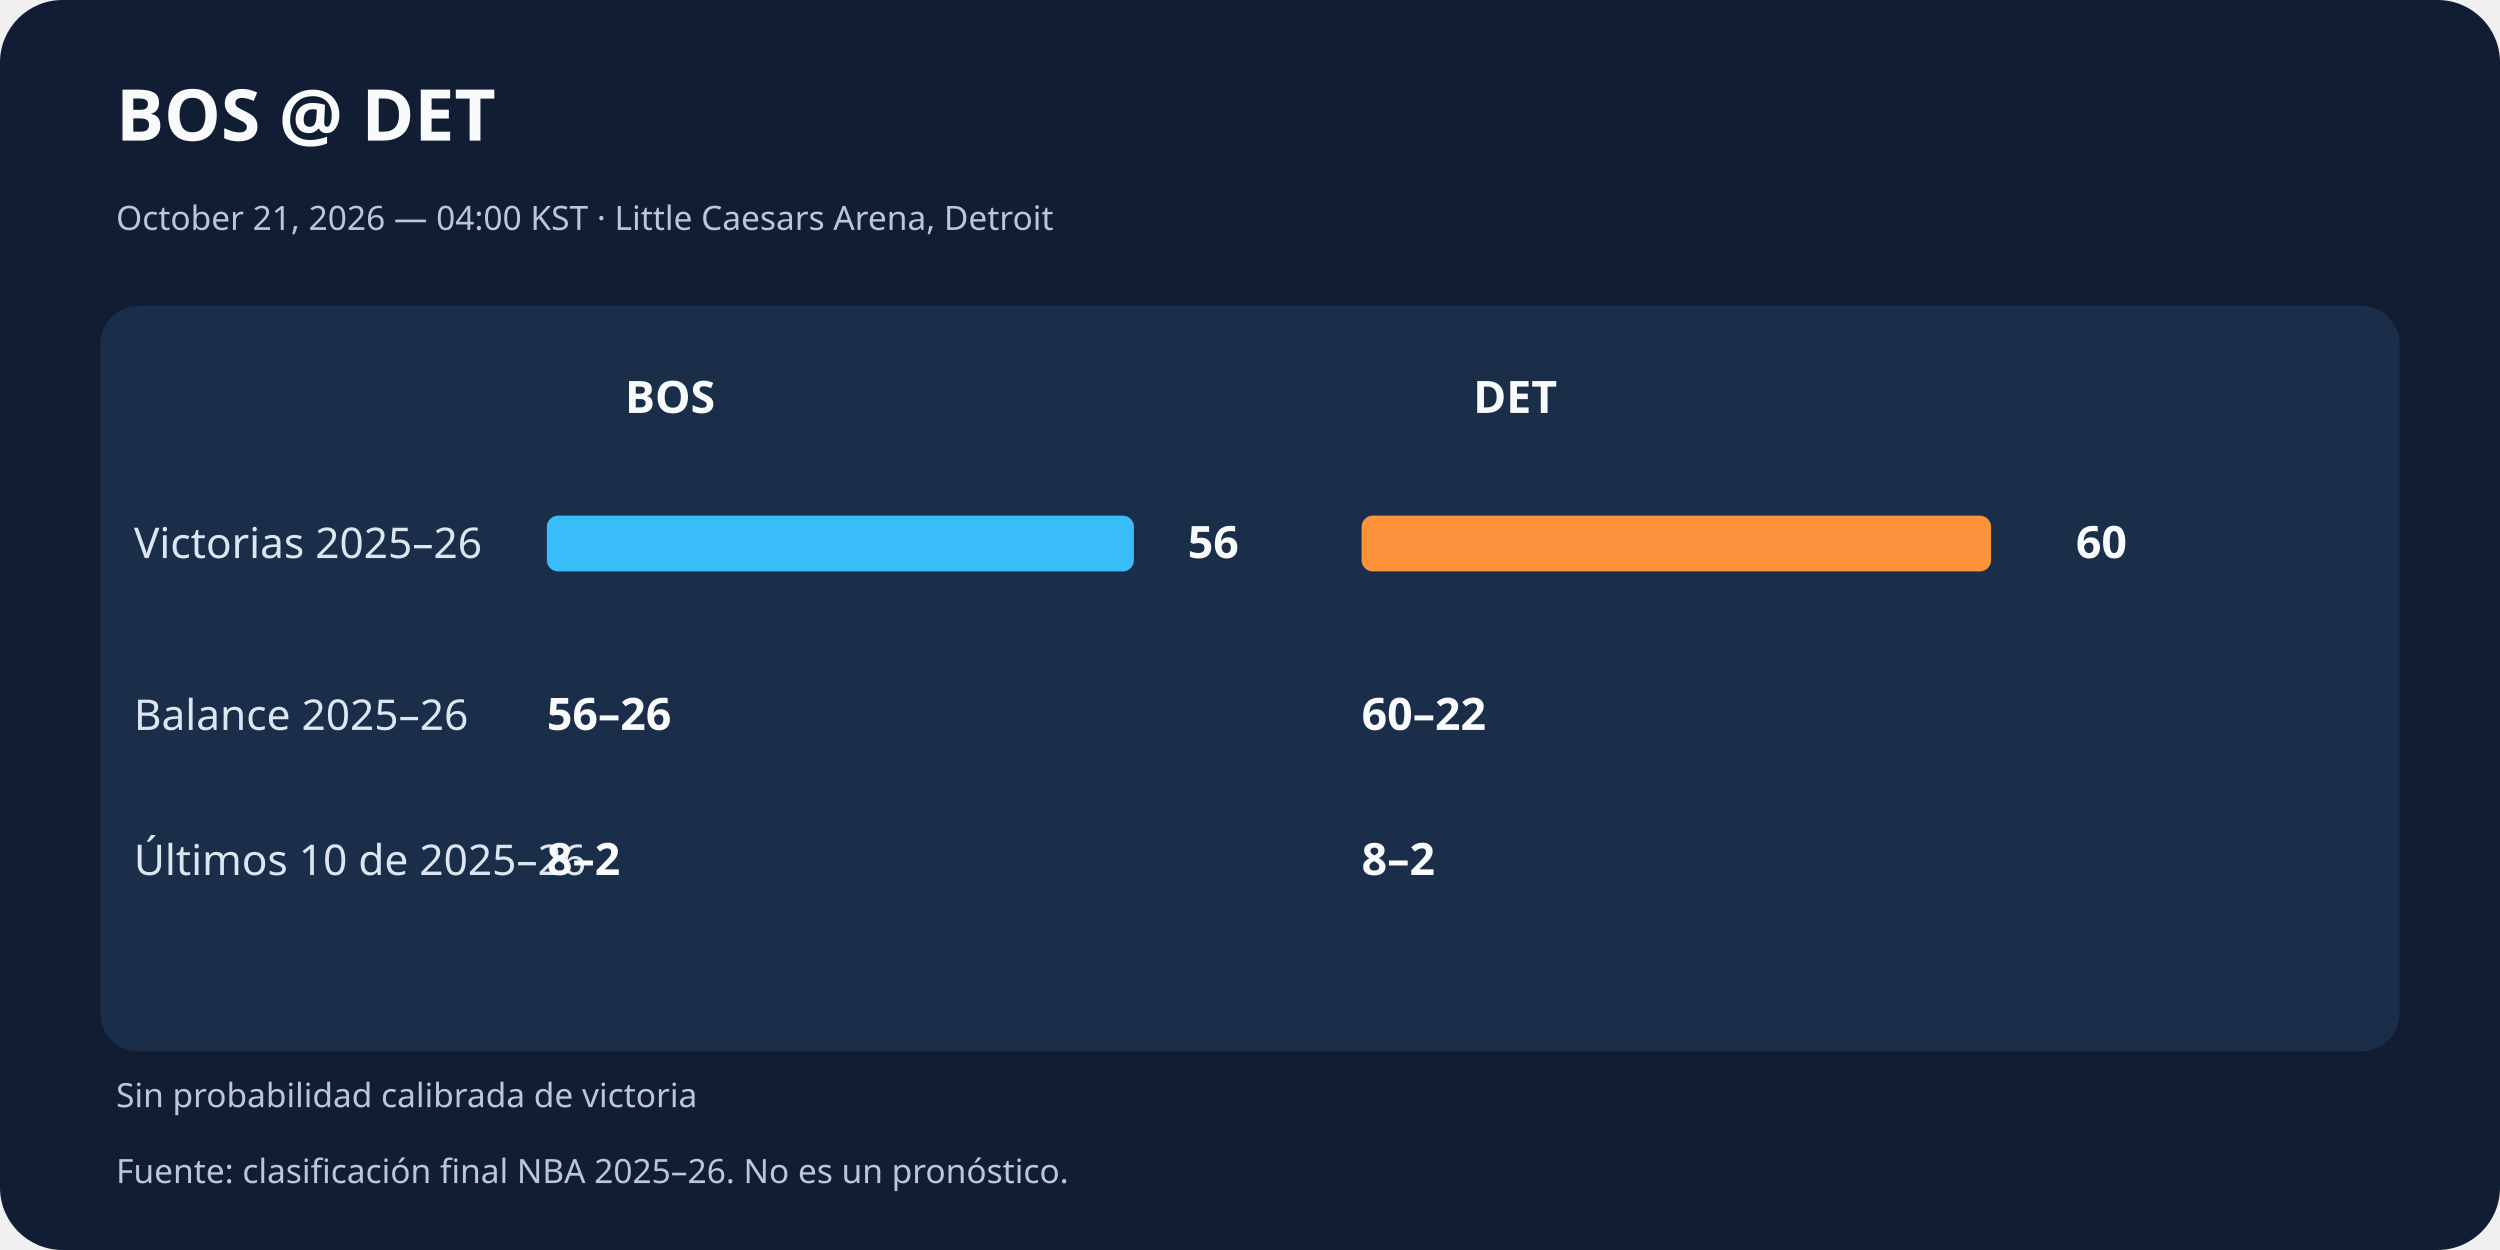
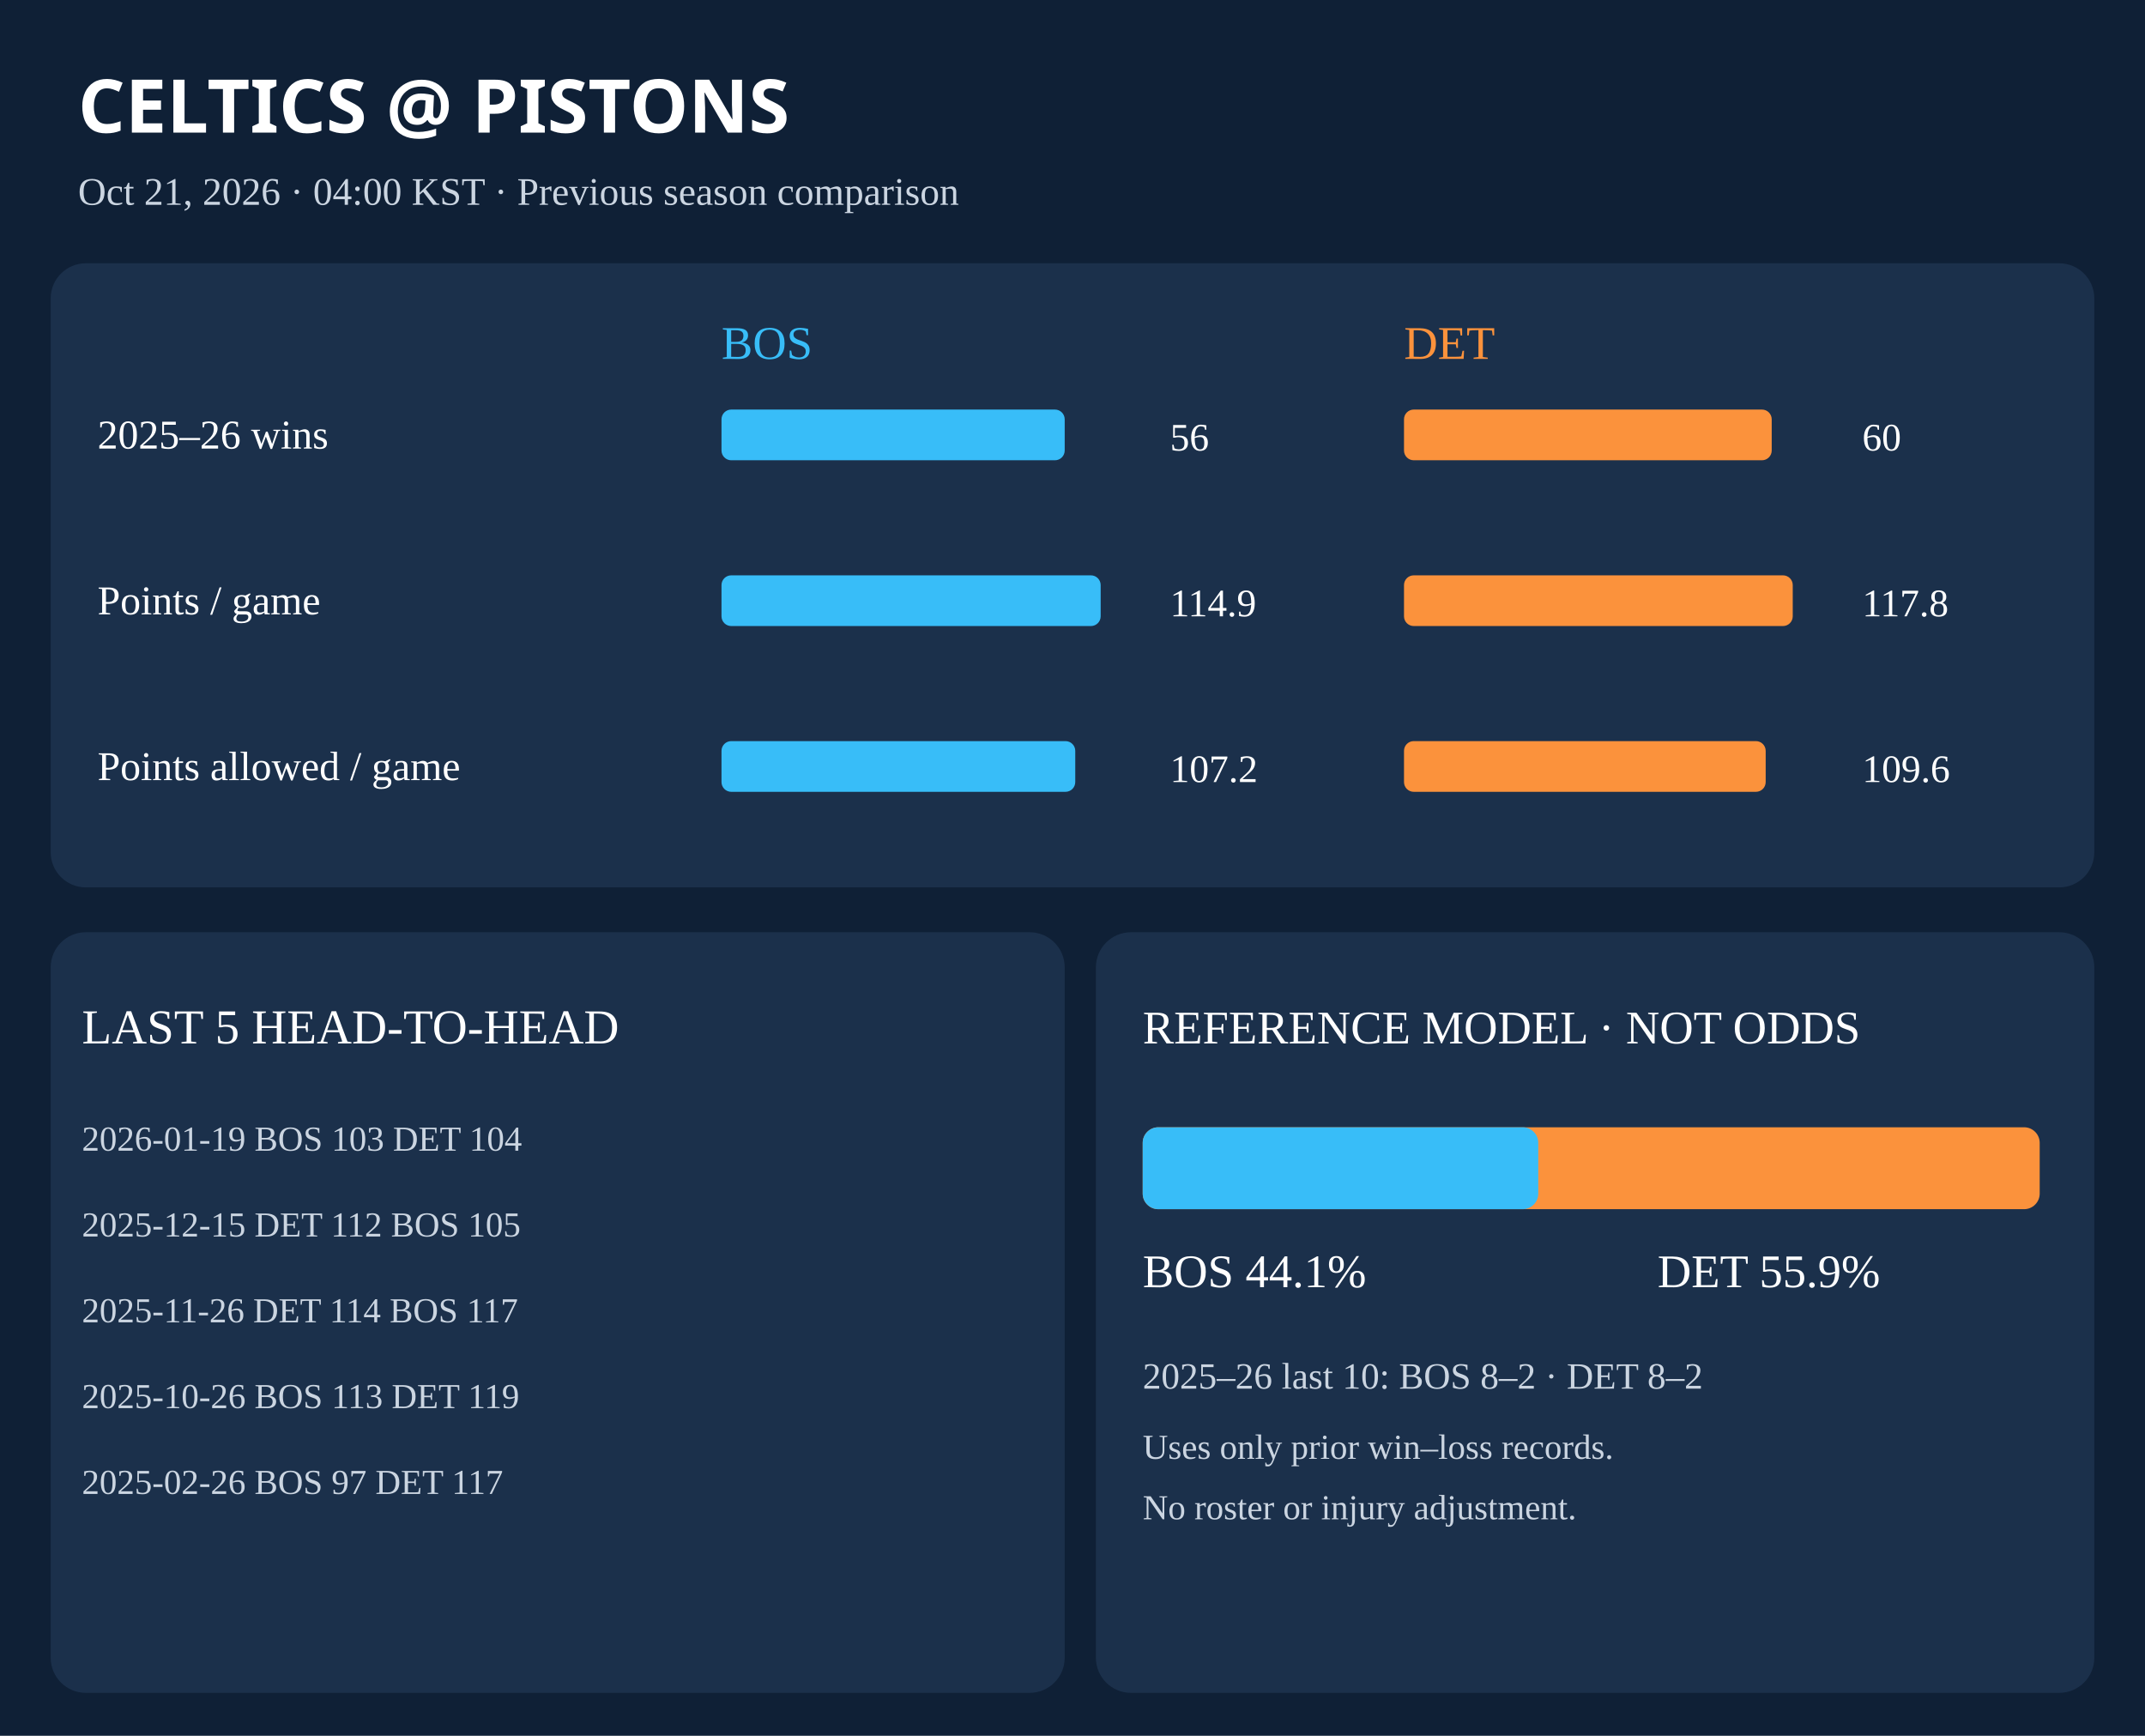
- <svg xmlns="http://www.w3.org/2000/svg" viewBox="0 0 1120 560" role="img" aria-label="BOS vs DET, Comparación de la última temporada">
-   <style>text{font-family:system-ui,'Noto Sans',Arial,sans-serif}.headline{fill:#f8fafc;font-size:32px;font-weight:800}.label{fill:#dce6f1;font-size:19px}.value{fill:#f8fafc;font-weight:700;font-size:20px}.note{fill:#b8c7db;font-size:15px}</style>
-   <rect width="1120" height="560" rx="28" fill="#101d33" />
-   <text x="52" y="63" class="headline">BOS  @  DET</text>
-   <text x="52" y="103" class="note">October 21, 2026 — 04:00 KST · Little Caesars Arena, Detroit</text>
-   <rect x="45" y="137" width="1030" height="334" rx="17" fill="#1a2d49" />
-   <text x="280" y="185" class="value" fill="#38bdf8">BOS</text>
-   <text x="660" y="185" class="value" fill="#fb923c">DET</text>
-   <text x="60" y="250" class="label">Victorias 2025–26</text>
-   <rect x="245" y="231" width="263" height="25" rx="5" fill="#38bdf8" />
-   <rect x="610" y="231" width="282" height="25" rx="5" fill="#fb923c" />
-   <text x="555" y="250" class="value" text-anchor="end">56</text>
-   <text x="930" y="250" class="value">60</text>
-   <text x="60" y="327" class="label">Balance 2025–26</text>
-   <text x="245" y="327" class="value">56–26</text>
-   <text x="610" y="327" class="value">60–22</text>
-   <text x="60" y="392" class="label">Últimos 10 de 2025–26</text>
-   <text x="245" y="392" class="value">8–2</text>
-   <text x="610" y="392" class="value">8–2</text>
-   <text x="52" y="496" class="note">Sin probabilidad calibrada de victoria</text>
-   <text x="52" y="530" class="note">Fuente: clasificación final NBA 2025–26. No es un pronóstico.</text>
+ <svg xmlns="http://www.w3.org/2000/svg" viewBox="0 0 1100 890" role="img">
+   <rect width="1100" height="890" fill="#0f2036" />
+   <text x="40" y="68" fill="white" font-family="sans-serif" font-size="38" font-weight="bold">CELTICS @ PISTONS</text>
+   <text x="40" y="105" fill="#cbd5e1" font-size="20">Oct 21, 2026 · 04:00 KST · Previous season comparison</text>
+   <rect x="26" y="135" width="1048" height="320" rx="18" fill="#1b304b" />
+   <text x="370" y="184" fill="#38bdf8" font-size="24">BOS</text>
+   <text x="720" y="184" fill="#fb923c" font-size="24">DET</text>
+   <text x="50" y="230" fill="#fff" font-size="21">2025–26 wins</text>
+   <rect x="370" y="210" width="176" height="26" rx="5" fill="#38bdf8" />
+   <text x="600" y="231" fill="white" font-size="20">56</text>
+   <rect x="720" y="210" width="188.571" height="26" rx="5" fill="#fb923c" />
+   <text x="955" y="231" fill="white" font-size="20">60</text>
+   <text x="50" y="315" fill="#fff" font-size="21">Points / game</text>
+   <rect x="370" y="295" width="194.446" height="26" rx="5" fill="#38bdf8" />
+   <text x="600" y="316" fill="white" font-size="20">114.9</text>
+   <rect x="720" y="295" width="199.354" height="26" rx="5" fill="#fb923c" />
+   <text x="955" y="316" fill="white" font-size="20">117.8</text>
+   <text x="50" y="400" fill="#fff" font-size="21">Points allowed / game</text>
+   <rect x="370" y="380" width="181.415" height="26" rx="5" fill="#38bdf8" />
+   <text x="600" y="401" fill="white" font-size="20">107.2</text>
+   <rect x="720" y="380" width="185.477" height="26" rx="5" fill="#fb923c" />
+   <text x="955" y="401" fill="white" font-size="20">109.6</text>
+   <rect x="26" y="478" width="520" height="390" rx="18" fill="#1b304b" />
+   <text x="42" y="535" fill="white" font-size="25">LAST 5 HEAD-TO-HEAD</text>
+   <text x="42" y="590" fill="#cbd5e1" font-size="18">2026-01-19   BOS 103   DET 104</text>
+   <text x="42" y="634" fill="#cbd5e1" font-size="18">2025-12-15   DET 112   BOS 105</text>
+   <text x="42" y="678" fill="#cbd5e1" font-size="18">2025-11-26   DET 114   BOS 117</text>
+   <text x="42" y="722" fill="#cbd5e1" font-size="18">2025-10-26   BOS 113   DET 119</text>
+   <text x="42" y="766" fill="#cbd5e1" font-size="18">2025-02-26   BOS 97   DET 117</text>
+   <rect x="562" y="478" width="512" height="390" rx="18" fill="#1b304b" />
+   <text x="586" y="535" fill="white" font-size="24">REFERENCE MODEL · NOT ODDS</text>
+   <rect x="586" y="578" width="460" height="42" fill="#fb923c" rx="8" />
+   <rect x="586" y="578" width="202.86" height="42" fill="#38bdf8" rx="8" />
+   <text x="586" y="660" fill="#fff" font-size="24">BOS 44.1%</text>
+   <text x="850" y="660" fill="#fff" font-size="24">DET 55.9%</text>
+   <text x="586" y="712" fill="#cbd5e1" font-size="19">2025–26 last 10: BOS 8–2 · DET 8–2</text>
+   <text x="586" y="748" fill="#cbd5e1" font-size="18">Uses only prior win–loss records.</text>
+   <text x="586" y="779" fill="#cbd5e1" font-size="18">No roster or injury adjustment.</text>
</svg>
